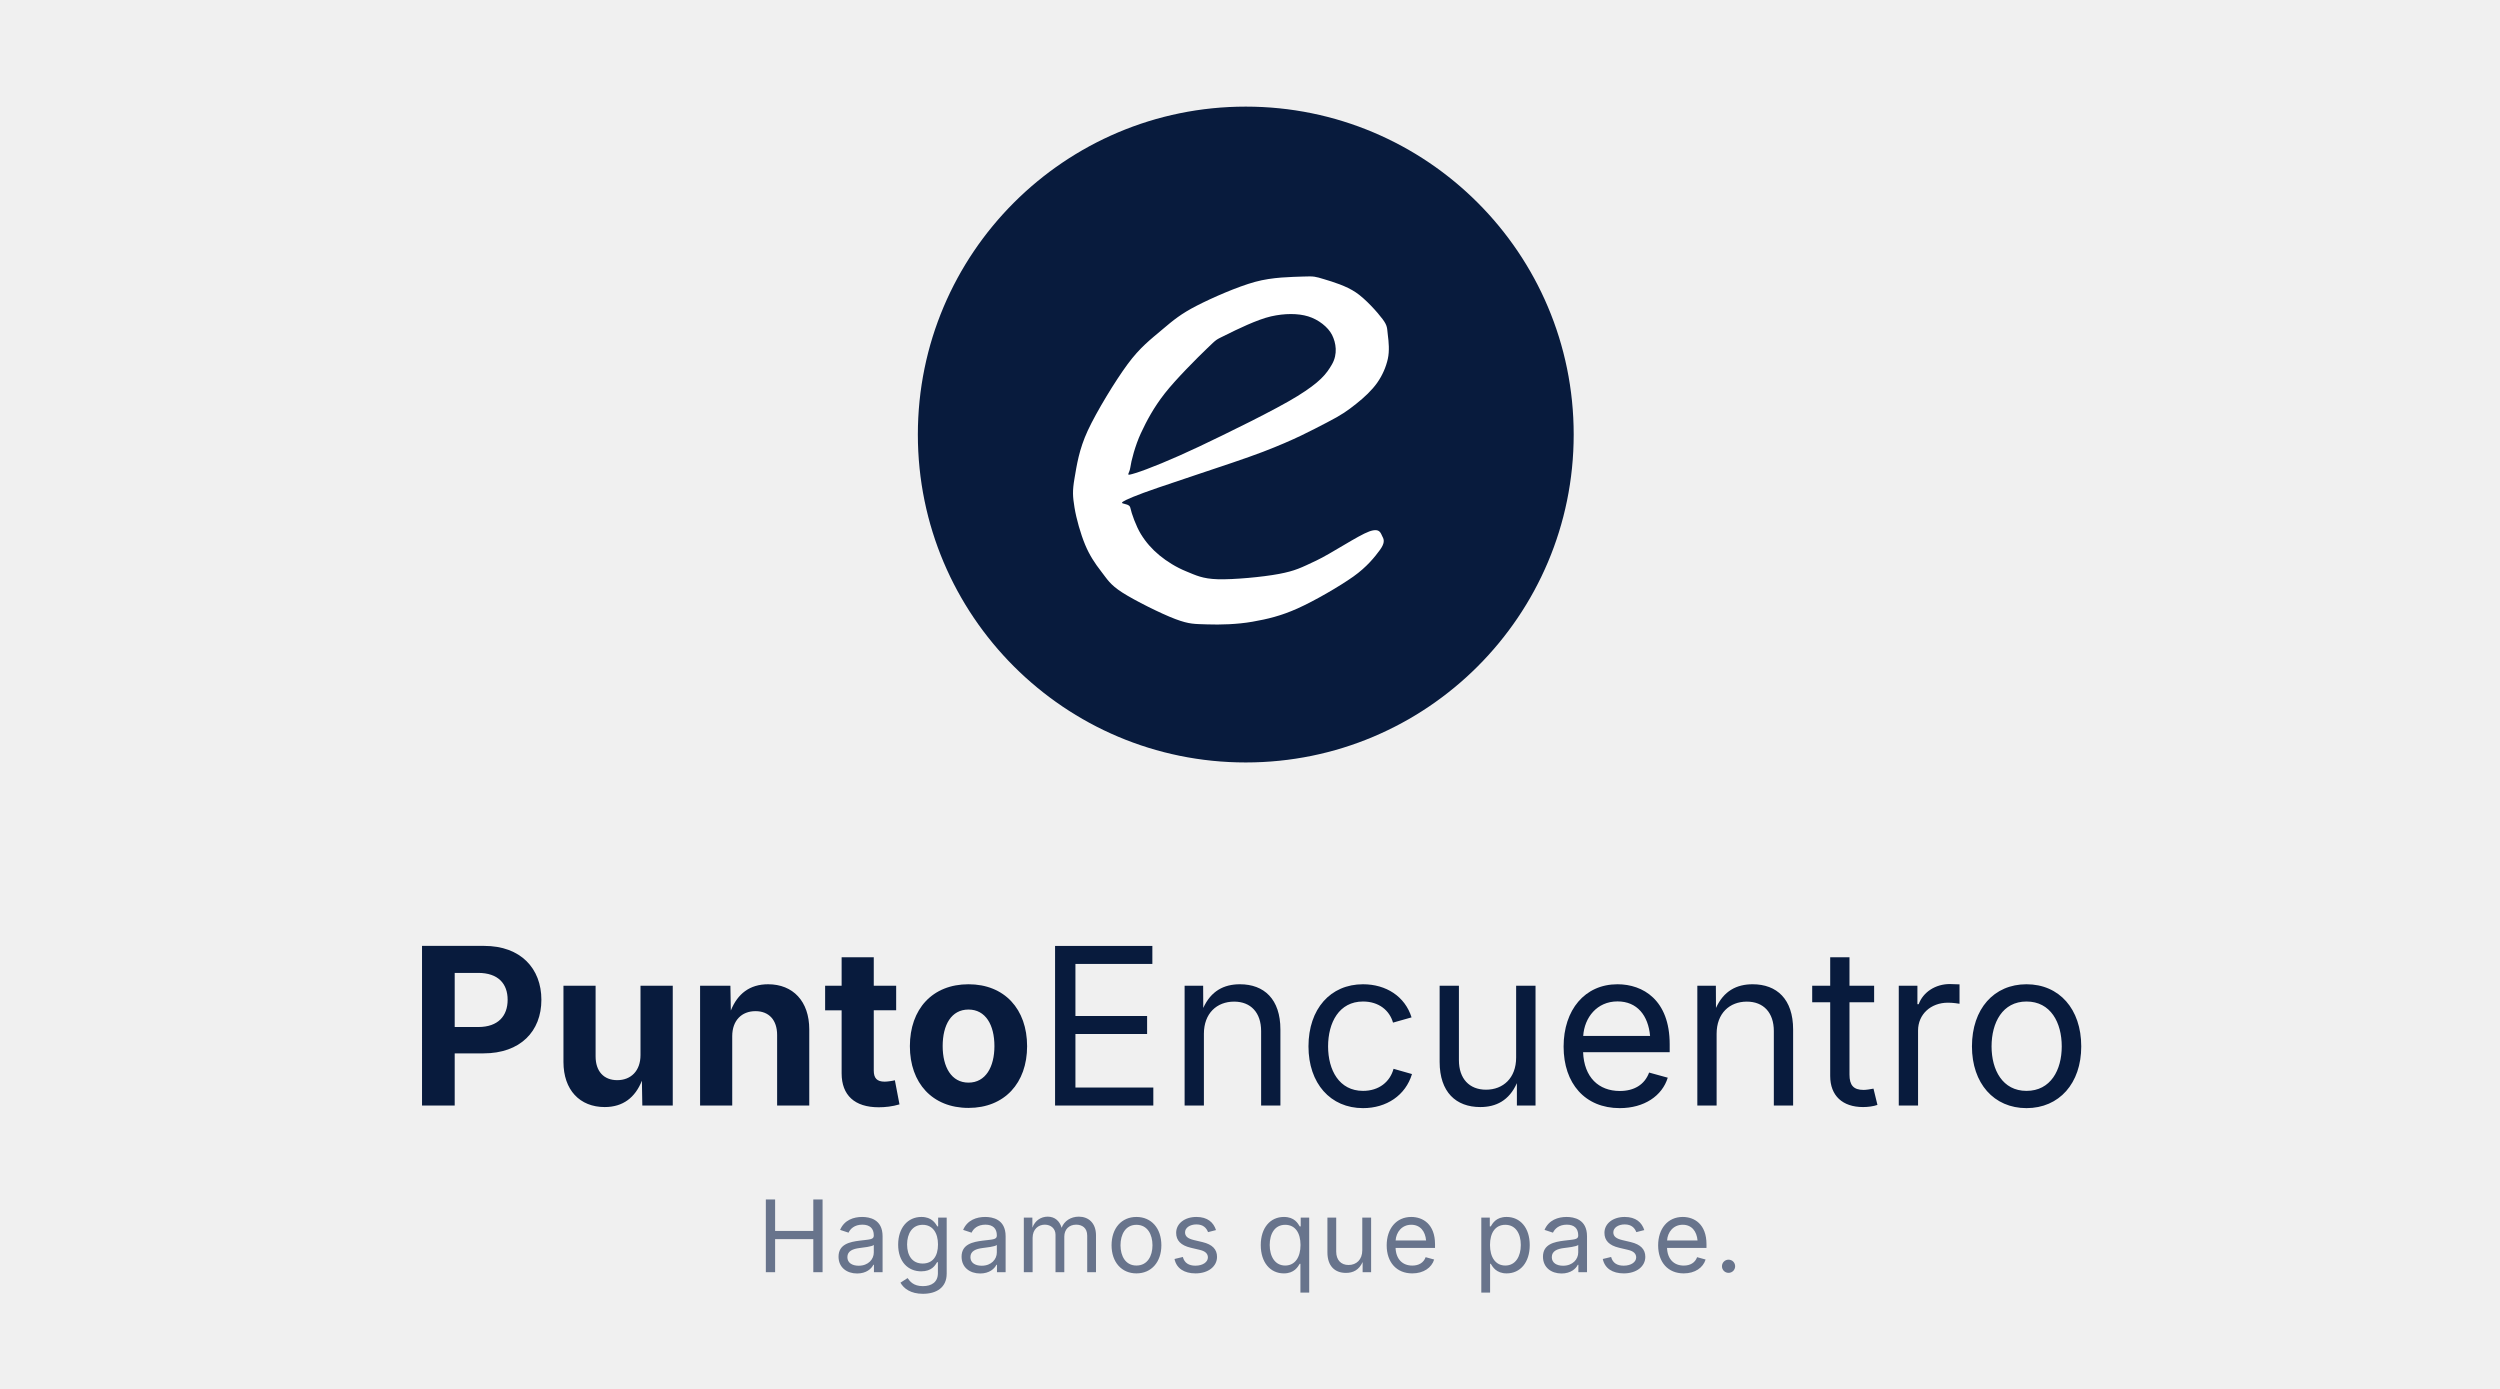
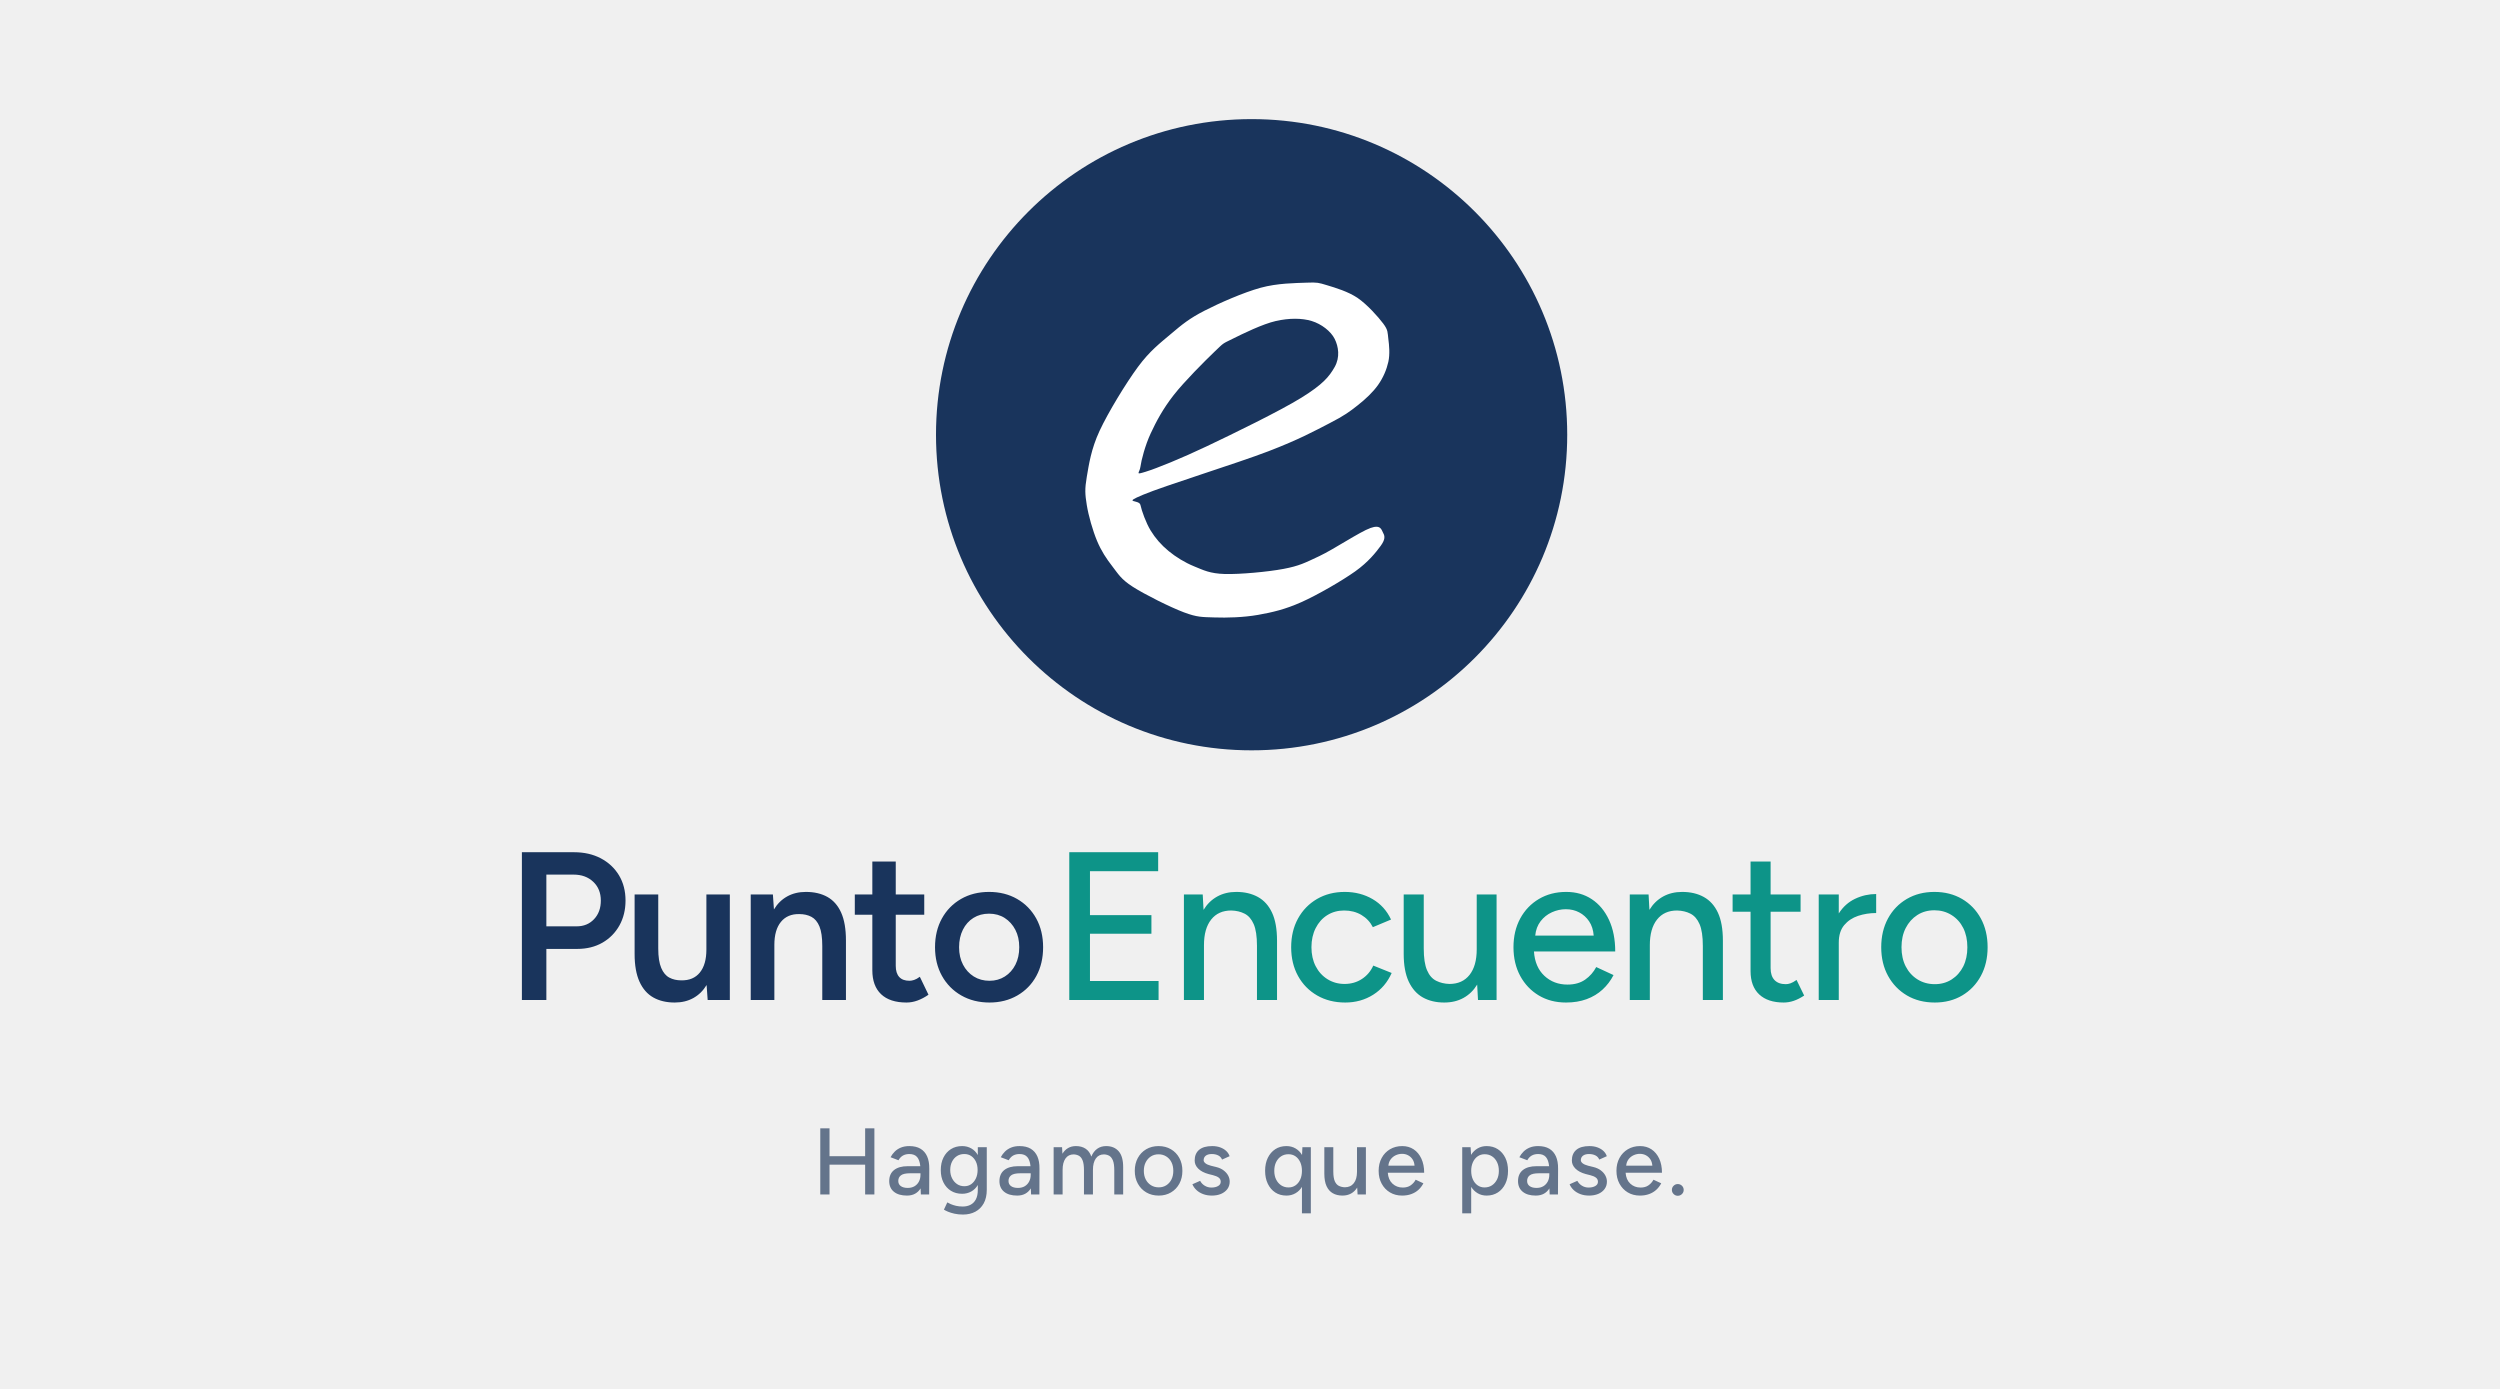
- <svg xmlns="http://www.w3.org/2000/svg" width="900" height="500" viewBox="0 0 900 500" role="img" aria-label="Logo vertical PuntoEncuentro" version="1.1" id="svg3">
-   <defs id="defs3" />
-   <g transform="translate(318 25) scale(0.955882)" id="g1">
-     <circle cx="136.5" cy="137.5" r="123.5" fill="#081B3D" id="circle1" />
-     <path d="M 178.00,84.00 C 174.33,81.50 169.33,80.00 166.00,79.00 C 162.67,78.00 162.33,77.83 158.00,78.00 C 153.67,78.17 146.67,78.17 140.00,80.00 C 133.33,81.83 123.83,86.00 118.00,89.00 C 112.17,92.00 109.33,94.33 105.00,98.00 C 100.67,101.67 96.67,104.67 92.00,111.00 C 87.33,117.33 80.33,128.83 77.00,136.00 C 73.67,143.17 72.83,149.17 72.00,154.00 C 71.17,158.83 71.33,160.83 72.00,165.00 C 72.67,169.17 74.33,175.00 76.00,179.00 C 77.67,183.00 79.67,186.00 82.00,189.00 C 84.33,192.00 85.33,194.00 90.00,197.00 C 94.67,200.00 104.67,205.00 110.00,207.00 C 115.33,209.00 117.17,208.83 122.00,209.00 C 126.83,209.17 133.33,209.00 139.00,208.00 C 144.67,207.00 149.67,205.83 156.00,203.00 C 162.33,200.17 171.83,194.67 177.00,191.00 C 182.17,187.33 185.17,183.50 187.00,181.00 C 188.83,178.50 188.67,177.17 188.00,176.00 C 187.33,174.83 187.17,172.50 183.00,174.00 C 178.83,175.50 168.67,182.33 163.00,185.00 C 157.33,187.67 155.17,188.83 149.00,190.00 C 142.83,191.17 131.83,192.17 126.00,192.00 C 120.17,191.83 117.67,190.50 114.00,189.00 C 110.33,187.50 106.83,185.33 104.00,183.00 C 101.17,180.67 98.83,178.00 97.00,175.00 C 95.17,172.00 93.50,167.33 93.00,165.00 C 92.50,162.67 85.67,164.50 94.00,161.00 C 102.33,157.50 130.83,148.67 143.00,144.00 C 155.17,139.33 161.17,136.00 167.00,133.00 C 172.83,130.00 174.83,128.50 178.00,126.00 C 181.17,123.50 184.00,120.83 186.00,118.00 C 188.00,115.17 189.33,112.00 190.00,109.00 C 190.67,106.00 190.33,102.50 190.00,100.00 C 189.67,97.50 190.00,96.67 188.00,94.00 C 186.00,91.33 181.67,86.50 178.00,84.00 Z M 169.00,100.00 C 170.50,103.00 171.17,107.17 169.00,111.00 C 166.83,114.83 164.33,117.83 156.00,123.00 C 147.67,128.17 129.17,137.17 119.00,142.00 C 108.83,146.83 99.33,150.67 95.00,152.00 C 90.67,153.33 92.67,152.50 93.00,150.00 C 93.33,147.50 94.83,141.67 97.00,137.00 C 99.17,132.33 101.83,127.33 106.00,122.00 C 110.17,116.67 118.17,108.67 122.00,105.00 C 125.83,101.33 125.00,102.00 129.00,100.00 C 133.00,98.00 140.83,94.17 146.00,93.00 C 151.17,91.83 156.17,91.83 160.00,93.00 C 163.83,94.17 167.50,97.00 169.00,100.00 Z" fill="#FFFFFF" fill-rule="evenodd" id="path1" />
+ <svg xmlns="http://www.w3.org/2000/svg" width="900" height="500" viewBox="0 0 900 500" role="img" aria-label="Logo vertical con lema PuntoEncuentro">
+   <g transform="translate(325 30) scale(0.92)">
+     <circle cx="136.5" cy="137.5" r="123.5" fill="#19345C" />
+     <path d="M 178.00,84.00 C 174.33,81.50 169.33,80.00 166.00,79.00 C 162.67,78.00 162.33,77.83 158.00,78.00 C 153.67,78.17 146.67,78.17 140.00,80.00 C 133.33,81.83 123.83,86.00 118.00,89.00 C 112.17,92.00 109.33,94.33 105.00,98.00 C 100.67,101.67 96.67,104.67 92.00,111.00 C 87.33,117.33 80.33,128.83 77.00,136.00 C 73.67,143.17 72.83,149.17 72.00,154.00 C 71.17,158.83 71.33,160.83 72.00,165.00 C 72.67,169.17 74.33,175.00 76.00,179.00 C 77.67,183.00 79.67,186.00 82.00,189.00 C 84.33,192.00 85.33,194.00 90.00,197.00 C 94.67,200.00 104.67,205.00 110.00,207.00 C 115.33,209.00 117.17,208.83 122.00,209.00 C 126.83,209.17 133.33,209.00 139.00,208.00 C 144.67,207.00 149.67,205.83 156.00,203.00 C 162.33,200.17 171.83,194.67 177.00,191.00 C 182.17,187.33 185.17,183.50 187.00,181.00 C 188.83,178.50 188.67,177.17 188.00,176.00 C 187.33,174.83 187.17,172.50 183.00,174.00 C 178.83,175.50 168.67,182.33 163.00,185.00 C 157.33,187.67 155.17,188.83 149.00,190.00 C 142.83,191.17 131.83,192.17 126.00,192.00 C 120.17,191.83 117.67,190.50 114.00,189.00 C 110.33,187.50 106.83,185.33 104.00,183.00 C 101.17,180.67 98.83,178.00 97.00,175.00 C 95.17,172.00 93.50,167.33 93.00,165.00 C 92.50,162.67 85.67,164.50 94.00,161.00 C 102.33,157.50 130.83,148.67 143.00,144.00 C 155.17,139.33 161.17,136.00 167.00,133.00 C 172.83,130.00 174.83,128.50 178.00,126.00 C 181.17,123.50 184.00,120.83 186.00,118.00 C 188.00,115.17 189.33,112.00 190.00,109.00 C 190.67,106.00 190.33,102.50 190.00,100.00 C 189.67,97.50 190.00,96.67 188.00,94.00 C 186.00,91.33 181.67,86.50 178.00,84.00 Z M 169.00,100.00 C 170.50,103.00 171.17,107.17 169.00,111.00 C 166.83,114.83 164.33,117.83 156.00,123.00 C 147.67,128.17 129.17,137.17 119.00,142.00 C 108.83,146.83 99.33,150.67 95.00,152.00 C 90.67,153.33 92.67,152.50 93.00,150.00 C 93.33,147.50 94.83,141.67 97.00,137.00 C 99.17,132.33 101.83,127.33 106.00,122.00 C 110.17,116.67 118.17,108.67 122.00,105.00 C 125.83,101.33 125.00,102.00 129.00,100.00 C 133.00,98.00 140.83,94.17 146.00,93.00 C 151.17,91.83 156.17,91.83 160.00,93.00 C 163.83,94.17 167.50,97.00 169.00,100.00 Z" fill="#FFFFFF" fill-rule="evenodd" />
  </g>
-   <g id="text2" style="font-size:79px;font-family:Inter;fill:#081b3d" aria-label="PuntoEncuentro">
-     <path style="font-weight:700" d="m 151.928,398 h 11.765 v -18.786 h 10.376 c 13.231,0 20.83,-7.908 20.83,-19.287 0,-11.302 -7.483,-19.403 -20.56,-19.403 h -22.412 z m 11.765,-28.275 v -19.48 h 8.448 c 7.213,0 10.608,3.896 10.608,9.682 0,5.786 -3.395,9.798 -10.569,9.798 z m 54.004,28.815 c 6.558,0 10.955,-3.395 13.385,-9.489 L 231.236,398 h 10.955 v -43.126 h -11.611 v 24.958 c 0,5.709 -3.472,9.026 -8.371,9.026 -4.86,0 -7.792,-3.202 -7.792,-8.563 v -25.42 h -11.572 v 27.426 c 0,10.106 5.902,16.24 14.851,16.24 z m 45.903,-25.498 c 0,-5.709 3.433,-9.026 8.371,-9.026 4.86,0 7.792,3.202 7.792,8.563 V 398 h 11.572 v -27.426 c 0,-10.106 -5.863,-16.24 -14.812,-16.24 -6.635,0 -10.994,3.433 -13.424,9.451 l -0.154,-8.911 h -10.916 V 398 h 11.572 z m 59.019,-18.168 h -8.062 v -10.261 h -11.572 v 10.261 h -5.94 v 8.834 h 5.94 v 22.682 c 0,7.908 4.706,12.228 13.347,12.228 2.314,0 4.899,-0.27 7.483,-1.042 l -1.659,-8.679 c -0.849,0.231 -2.777,0.501 -3.665,0.501 -2.816,0 -3.935,-1.273 -3.935,-4.012 v -21.679 h 8.062 z m 26.038,43.975 c 12.961,0 21.1,-8.949 21.1,-22.219 0,-13.347 -8.139,-22.296 -21.1,-22.296 -13,0 -21.1,8.949 -21.1,22.296 0,13.27 8.101,22.219 21.1,22.219 z m 0,-9.104 c -6.172,0 -9.296,-5.632 -9.296,-13.154 0,-7.638 3.125,-13.154 9.296,-13.154 6.172,0 9.335,5.555 9.335,13.154 0,7.522 -3.163,13.154 -9.335,13.154 z" id="path3" />
-     <path d="m 379.824,398 h 35.373 v -6.48 h -28.043 v -19.287 h 25.806 v -6.48 h -25.806 v -18.747 h 27.696 v -6.48 h -35.025 z m 53.58,-25.845 c 0,-7.368 4.667,-11.572 10.878,-11.572 6.018,0 9.721,3.973 9.721,10.608 V 398 h 6.943 v -27.388 c 0,-10.916 -5.863,-16.278 -14.581,-16.278 -5.786,0 -10.415,2.43 -13.192,8.525 l -0.039,-7.985 h -6.673 V 398 h 6.943 z m 57.283,26.771 c 8.448,0 15.314,-4.59 17.628,-12.267 l -6.635,-1.89 c -1.273,4.667 -5.208,7.946 -10.994,7.946 -8.602,0 -12.575,-7.522 -12.575,-16.008 0,-8.602 3.973,-16.163 12.575,-16.163 5.67,0 9.528,3.163 10.801,7.599 l 6.673,-1.89 c -2.353,-7.522 -9.142,-11.919 -17.474,-11.919 -11.727,0 -19.634,8.872 -19.634,22.373 0,13.308 7.908,22.219 19.634,22.219 z m 42.2,-0.386 c 5.67,0 10.376,-2.314 13.192,-8.602 V 398 h 6.712 v -43.126 h -6.982 v 25.845 c 0,7.368 -4.667,11.572 -10.839,11.572 -6.018,0 -9.759,-3.973 -9.759,-10.608 v -26.809 h -6.943 v 27.388 c 0,10.916 5.902,16.278 14.62,16.278 z m 50.224,0.386 c 8.833,0 15.275,-4.436 17.281,-10.955 l -6.712,-1.852 c -1.62,4.397 -5.439,6.635 -10.531,6.635 -7.638,0 -12.884,-4.938 -13.231,-13.964 h 31.168 v -2.893 c 0,-15.931 -9.644,-21.563 -18.786,-21.563 -11.765,0 -19.403,9.219 -19.403,22.45 0,13.27 7.715,22.142 20.213,22.142 z m -13.154,-25.999 c 0.424,-6.596 4.938,-12.421 12.344,-12.421 7.098,0 11.071,5.092 11.727,12.421 z m 48.025,-0.771 c 0,-7.368 4.667,-11.572 10.878,-11.572 6.018,0 9.721,3.973 9.721,10.608 V 398 h 6.943 v -27.388 c 0,-10.916 -5.863,-16.278 -14.581,-16.278 -5.786,0 -10.415,2.43 -13.192,8.525 l -0.039,-7.985 h -6.673 V 398 h 6.943 z m 56.704,-17.281 h -8.872 v -10.261 h -6.943 v 10.261 h -6.48 v 5.94 h 6.48 v 26.539 c 0,7.059 4.397,11.187 11.842,11.187 1.774,0 3.742,-0.27 5.169,-0.771 l -1.427,-5.863 c -1.157,0.231 -2.662,0.463 -3.549,0.463 -3.665,0 -5.092,-1.697 -5.092,-5.555 v -25.999 h 8.872 z M 683.557,398 h 6.943 v -27.002 c 0,-5.825 4.552,-10.029 10.762,-10.029 1.852,0 3.742,0.309 4.166,0.386 v -6.982 c -0.81,-0.039 -2.507,-0.116 -3.51,-0.116 -5.13,0 -9.605,2.893 -11.187,7.252 h -0.463 v -6.635 h -6.712 z m 45.98,0.926 c 11.765,0 19.711,-8.911 19.711,-22.219 0,-13.501 -7.946,-22.373 -19.711,-22.373 -11.727,0 -19.634,8.872 -19.634,22.373 0,13.308 7.908,22.219 19.634,22.219 z m 0,-6.21 c -8.602,0 -12.575,-7.522 -12.575,-16.008 0,-8.602 3.973,-16.163 12.575,-16.163 8.718,0 12.691,7.599 12.691,16.163 0,8.486 -3.973,16.008 -12.691,16.008 z" id="path4" />
+   <g id="wordmark">
+     <path d="M196.69 360L187.88 360L187.88 306.80L206.65 306.80Q212.12 306.80 216.30 309.00Q220.48 311.21 222.84 315.12Q225.19 319.04 225.19 324.20L225.19 324.20Q225.19 329.22 222.99 333.17Q220.78 337.12 216.87 339.37Q212.96 341.61 207.79 341.61L207.79 341.61L196.69 341.61L196.69 360ZM196.69 314.86L196.69 333.48L207.64 333.48Q211.44 333.48 213.87 330.89Q216.30 328.31 216.30 324.20L216.30 324.20Q216.30 320.02 213.56 317.44Q210.83 314.86 206.50 314.86L206.50 314.86L196.69 314.86Z M242.90 360.91L242.90 360.91Q238.42 360.91 235.19 359.09Q231.96 357.26 230.21 353.39Q228.46 349.51 228.46 343.43L228.46 343.43L228.46 322L236.97 322L236.97 341.46Q236.97 345.94 238.04 348.45Q239.10 350.96 240.96 351.94Q242.82 352.93 245.26 352.93L245.26 352.93Q249.59 353.01 251.94 350.12Q254.30 347.23 254.30 341.84L254.30 341.84L254.30 322L262.74 322L262.74 360L254.76 360L254.38 354.60Q252.55 357.64 249.63 359.28Q246.70 360.91 242.90 360.91Z M278.77 360L270.26 360L270.26 322L278.24 322L278.62 327.40Q280.44 324.36 283.37 322.72Q286.30 321.09 290.10 321.09L290.10 321.09Q294.66 321.09 297.89 322.91Q301.12 324.74 302.83 328.57Q304.54 332.41 304.54 338.57L304.54 338.57L304.54 360L296.02 360L296.02 340.54Q296.02 335.98 295.00 333.51Q293.97 331.04 292.11 330.06Q290.25 329.07 287.74 329.07L287.74 329.07Q283.48 328.99 281.13 331.88Q278.77 334.77 278.77 340.16L278.77 340.16L278.77 360Z M326.35 360.91L326.35 360.91Q320.34 360.91 317.19 357.91Q314.04 354.91 314.04 349.28L314.04 349.28L314.04 329.30L307.73 329.30L307.73 322L314.04 322L314.04 310.14L322.47 310.14L322.47 322L332.73 322L332.73 329.30L322.47 329.30L322.47 347.69Q322.47 350.35 323.73 351.72Q324.98 353.08 327.41 353.08L327.41 353.08Q328.17 353.08 329.08 352.78Q330.00 352.48 331.14 351.64L331.14 351.64L334.25 358.10Q332.28 359.47 330.30 360.19Q328.32 360.91 326.35 360.91Z M356.22 360.91L356.22 360.91Q350.52 360.91 346.07 358.37Q341.62 355.82 339.12 351.34Q336.61 346.85 336.61 341L336.61 341Q336.61 335.15 339.08 330.66Q341.55 326.18 345.96 323.63Q350.36 321.09 356.06 321.09L356.06 321.09Q361.76 321.09 366.17 323.63Q370.58 326.18 373.05 330.66Q375.52 335.15 375.52 341L375.52 341Q375.52 346.85 373.09 351.34Q370.66 355.82 366.25 358.37Q361.84 360.91 356.22 360.91ZM356.22 353.08L356.22 353.08Q359.33 353.08 361.76 351.53Q364.20 349.97 365.56 347.27Q366.93 344.57 366.93 341L366.93 341Q366.93 337.43 365.53 334.73Q364.12 332.03 361.69 330.47Q359.26 328.92 356.06 328.92L356.06 328.92Q352.87 328.92 350.44 330.44Q348.01 331.96 346.64 334.69Q345.27 337.43 345.27 341L345.27 341Q345.27 344.57 346.68 347.27Q348.08 349.97 350.55 351.53Q353.02 353.08 356.22 353.08Z" fill="#19345C" />
+     <path d="M417.09 360L384.94 360L384.94 306.80L416.94 306.80L416.94 313.64L392.39 313.64L392.39 329.45L414.51 329.45L414.51 336.14L392.39 336.14L392.39 353.16L417.09 353.16L417.09 360Z M433.43 360L426.21 360L426.21 322L432.98 322L433.28 327.55Q435.18 324.43 438.18 322.76Q441.18 321.09 445.06 321.09L445.06 321.09Q449.54 321.09 452.85 322.91Q456.16 324.74 457.94 328.57Q459.73 332.41 459.73 338.64L459.73 338.64L459.73 360L452.51 360L452.51 340.54Q452.51 335.38 451.33 332.68Q450.15 329.98 448.06 328.92Q445.97 327.85 443.24 327.78L443.24 327.78Q438.60 327.78 436.02 331.04Q433.43 334.31 433.43 340.24L433.43 340.24L433.43 360Z M484.28 360.91L484.28 360.91Q478.58 360.91 474.17 358.37Q469.76 355.82 467.29 351.34Q464.82 346.85 464.82 341L464.82 341Q464.82 335.15 467.29 330.66Q469.76 326.18 474.13 323.63Q478.50 321.09 484.12 321.09L484.12 321.09Q489.67 321.09 494.12 323.67Q498.56 326.26 500.77 331.04L500.77 331.04L494.23 333.78Q492.79 330.97 490.09 329.37Q487.39 327.78 483.90 327.78L483.90 327.78Q480.48 327.78 477.82 329.45Q475.16 331.12 473.64 334.12Q472.12 337.12 472.12 341L472.12 341Q472.12 344.88 473.64 347.84Q475.16 350.80 477.89 352.51Q480.63 354.22 484.05 354.22L484.05 354.22Q487.54 354.22 490.28 352.44Q493.02 350.65 494.38 347.61L494.38 347.61L501.00 350.27Q498.79 355.29 494.35 358.10Q489.90 360.91 484.28 360.91Z M519.92 360.91L519.92 360.91Q515.51 360.91 512.24 359.09Q508.98 357.26 507.15 353.39Q505.33 349.51 505.33 343.36L505.33 343.36L505.33 322L512.55 322L512.55 341.46Q512.55 346.55 513.73 349.28Q514.90 352.02 517.03 353.08Q519.16 354.15 521.82 354.22L521.82 354.22Q526.46 354.22 529.04 350.96Q531.62 347.69 531.62 341.76L531.62 341.76L531.62 322L538.77 322L538.77 360L532.08 360L531.78 354.45Q529.88 357.57 526.87 359.24Q523.87 360.91 519.92 360.91Z M563.77 360.91L563.77 360.91Q558.22 360.91 553.97 358.37Q549.71 355.82 547.28 351.34Q544.85 346.85 544.85 341L544.85 341Q544.85 335.15 547.28 330.66Q549.71 326.18 554.01 323.63Q558.30 321.09 563.85 321.09L563.85 321.09Q569.09 321.09 573.04 323.71Q577.00 326.33 579.24 331.16Q581.48 335.98 581.48 342.52L581.48 342.52L552.22 342.52Q552.60 348.14 555.98 351.30Q559.36 354.45 564.30 354.45L564.30 354.45Q568.10 354.45 570.65 352.67Q573.20 350.88 574.64 348.14L574.64 348.14L580.87 351.03Q579.35 354.00 576.92 356.24Q574.49 358.48 571.18 359.70Q567.88 360.91 563.77 360.91ZM552.68 336.82L552.68 336.82L573.73 336.82Q573.50 333.78 572.09 331.69Q570.69 329.60 568.52 328.46Q566.36 327.32 563.70 327.32L563.70 327.32Q561.11 327.32 558.68 328.42Q556.25 329.52 554.61 331.65Q552.98 333.78 552.68 336.82Z M593.94 360L586.72 360L586.72 322L593.49 322L593.79 327.55Q595.69 324.43 598.69 322.76Q601.70 321.09 605.57 321.09L605.57 321.09Q610.06 321.09 613.36 322.91Q616.67 324.74 618.45 328.57Q620.24 332.41 620.24 338.64L620.24 338.64L620.24 360L613.02 360L613.02 340.54Q613.02 335.38 611.84 332.68Q610.66 329.98 608.57 328.92Q606.48 327.85 603.75 327.78L603.75 327.78Q599.11 327.78 596.53 331.04Q593.94 334.31 593.94 340.24L593.94 340.24L593.94 360Z M642.13 360.91L642.13 360.91Q636.43 360.91 633.31 357.99Q630.20 355.06 630.20 349.59L630.20 349.59L630.20 328.23L623.74 328.23L623.74 322L630.20 322L630.20 310.14L637.42 310.14L637.42 322L648.21 322L648.21 328.23L637.42 328.23L637.42 348.52Q637.42 351.34 638.82 352.82Q640.23 354.30 642.89 354.30L642.89 354.30Q643.65 354.30 644.56 354.00Q645.47 353.69 646.76 352.78L646.76 352.78L649.50 358.40Q647.52 359.70 645.74 360.30Q643.95 360.91 642.13 360.91Z M661.96 360L654.74 360L654.74 322L661.96 322L661.96 328.84Q664.24 325.27 667.85 323.56Q671.46 321.85 675.42 321.85L675.42 321.85L675.42 328.69Q672.00 328.69 668.92 329.71Q665.84 330.74 663.90 333.06Q661.96 335.38 661.96 339.33L661.96 339.33L661.96 360Z M696.54 360.91L696.54 360.91Q690.84 360.91 686.51 358.37Q682.18 355.82 679.71 351.34Q677.24 346.85 677.24 341L677.24 341Q677.24 335.15 679.67 330.66Q682.10 326.18 686.44 323.63Q690.77 321.09 696.39 321.09L696.39 321.09Q702.02 321.09 706.35 323.63Q710.68 326.18 713.11 330.66Q715.54 335.15 715.54 341L715.54 341Q715.54 346.85 713.11 351.34Q710.68 355.82 706.39 358.37Q702.09 360.91 696.54 360.91ZM696.54 354.30L696.54 354.30Q699.96 354.30 702.62 352.59Q705.28 350.88 706.77 347.92Q708.25 344.95 708.25 341L708.25 341Q708.25 337.05 706.77 334.08Q705.28 331.12 702.55 329.41Q699.81 327.70 696.39 327.70L696.39 327.70Q692.90 327.70 690.24 329.41Q687.58 331.12 686.06 334.08Q684.54 337.05 684.54 341L684.54 341Q684.54 344.95 686.06 347.92Q687.58 350.88 690.31 352.59Q693.05 354.30 696.54 354.30Z" fill="#0D9488" />
+     <path d="M298.63 430L295.30 430L295.30 406.20L298.63 406.20L298.63 416.23L311.45 416.23L311.45 406.20L314.78 406.20L314.78 430L311.45 430L311.45 419.29L298.63 419.29L298.63 430Z M326.51 430.41L326.51 430.41Q323.49 430.41 321.80 429.03Q320.12 427.65 320.12 425.21L320.12 425.21Q320.12 422.59 321.87 421.21Q323.62 419.83 326.75 419.83L326.75 419.83L331.31 419.83Q331.10 417.66 330.17 416.55Q329.23 415.45 327.36 415.45L327.36 415.45Q326.04 415.45 325.07 415.99Q324.10 416.54 323.45 417.69L323.45 417.69L320.60 416.60Q321.21 415.45 322.13 414.55Q323.04 413.65 324.34 413.12Q325.63 412.59 327.36 412.59L327.36 412.59Q329.78 412.59 331.37 413.54Q332.97 414.50 333.77 416.30Q334.57 418.10 334.54 420.75L334.54 420.75L334.50 430L331.51 430L331.41 427.82Q330.66 429.05 329.44 429.73Q328.21 430.41 326.51 430.41ZM326.78 427.65L326.78 427.65Q328.18 427.65 329.20 427.06Q330.22 426.46 330.80 425.39Q331.37 424.32 331.37 422.93L331.37 422.93L331.37 422.38L327.63 422.38Q325.29 422.38 324.34 423.12Q323.38 423.85 323.38 425.14L323.38 425.14Q323.38 426.33 324.28 426.99Q325.19 427.65 326.78 427.65Z M346.67 437.24L346.67 437.24Q344.97 437.24 343.58 436.92Q342.19 436.60 341.23 436.19Q340.28 435.78 339.81 435.47L339.81 435.47L341.03 432.86Q341.47 433.13 342.29 433.49Q343.10 433.84 344.19 434.10Q345.28 434.35 346.61 434.35L346.61 434.35Q348.17 434.35 349.39 433.72Q350.62 433.09 351.31 431.77Q352.01 430.44 352.01 428.37L352.01 428.37L352.01 426.60Q351.13 428.10 349.67 428.93Q348.20 429.76 346.37 429.76L346.37 429.76Q344.06 429.76 342.34 428.69Q340.62 427.62 339.65 425.70Q338.68 423.78 338.68 421.26L338.68 421.26Q338.68 418.64 339.65 416.71Q340.62 414.77 342.34 413.68Q344.06 412.59 346.37 412.59L346.37 412.59Q348.20 412.59 349.67 413.43Q351.13 414.26 352.01 415.82L352.01 415.82L352.01 413L355.24 413L355.24 428.30Q355.24 431.22 354.14 433.21Q353.03 435.20 351.11 436.22Q349.19 437.24 346.67 437.24ZM347.18 427.04L347.18 427.04Q348.61 427.04 349.67 426.28Q350.72 425.51 351.33 424.20Q351.94 422.89 351.94 421.19L351.94 421.19Q351.94 419.49 351.33 418.20Q350.72 416.91 349.65 416.18Q348.58 415.45 347.15 415.45L347.15 415.45Q345.65 415.45 344.51 416.18Q343.38 416.91 342.73 418.20Q342.08 419.49 342.08 421.19L342.08 421.19Q342.08 422.89 342.75 424.20Q343.41 425.51 344.55 426.28Q345.69 427.04 347.18 427.04Z M366.19 430.41L366.19 430.41Q363.16 430.41 361.48 429.03Q359.80 427.65 359.80 425.21L359.80 425.21Q359.80 422.59 361.55 421.21Q363.30 419.83 366.43 419.83L366.43 419.83L370.98 419.83Q370.78 417.66 369.84 416.55Q368.91 415.45 367.04 415.45L367.04 415.45Q365.71 415.45 364.74 415.99Q363.78 416.54 363.13 417.69L363.13 417.69L360.27 416.60Q360.89 415.45 361.80 414.55Q362.72 413.65 364.01 413.12Q365.31 412.59 367.04 412.59L367.04 412.59Q369.45 412.59 371.05 413.54Q372.65 414.50 373.45 416.30Q374.25 418.10 374.21 420.75L374.21 420.75L374.18 430L371.19 430L371.09 427.82Q370.34 429.05 369.11 429.73Q367.89 430.41 366.19 430.41ZM366.46 427.65L366.46 427.65Q367.86 427.65 368.88 427.06Q369.90 426.46 370.47 425.39Q371.05 424.32 371.05 422.93L371.05 422.93L371.05 422.38L367.31 422.38Q364.97 422.38 364.01 423.12Q363.06 423.85 363.06 425.14L363.06 425.14Q363.06 426.33 363.96 426.99Q364.86 427.65 366.46 427.65Z M382.54 430L379.31 430L379.31 413L382.34 413L382.48 415.35Q383.29 413.99 384.52 413.29Q385.74 412.59 387.34 412.59L387.34 412.59Q389.38 412.59 390.81 413.53Q392.23 414.46 392.88 416.37L392.88 416.37Q393.63 414.53 394.99 413.56Q396.35 412.59 398.22 412.59L398.22 412.59Q401.11 412.59 402.74 414.48Q404.37 416.37 404.34 420.28L404.34 420.28L404.34 430L401.14 430L401.14 421.30Q401.14 418.98 400.65 417.78Q400.16 416.57 399.34 416.09Q398.52 415.62 397.44 415.58L397.44 415.58Q395.53 415.58 394.50 417.05Q393.46 418.51 393.46 421.16L393.46 421.16L393.46 430L390.23 430L390.23 421.30Q390.23 418.98 389.75 417.78Q389.28 416.57 388.44 416.09Q387.61 415.62 386.52 415.58L386.52 415.58Q384.62 415.58 383.58 417.05Q382.54 418.51 382.54 421.16L382.54 421.16L382.54 430Z M417.16 430.41L417.16 430.41Q414.61 430.41 412.67 429.27Q410.73 428.13 409.63 426.12Q408.52 424.12 408.52 421.50L408.52 421.50Q408.52 418.88 409.61 416.88Q410.70 414.87 412.63 413.73Q414.57 412.59 417.09 412.59L417.09 412.59Q419.60 412.59 421.54 413.73Q423.48 414.87 424.57 416.88Q425.66 418.88 425.66 421.50L425.66 421.50Q425.66 424.12 424.57 426.12Q423.48 428.13 421.56 429.27Q419.64 430.41 417.16 430.41ZM417.16 427.45L417.16 427.45Q418.69 427.45 419.88 426.69Q421.07 425.92 421.73 424.59Q422.39 423.27 422.39 421.50L422.39 421.50Q422.39 419.73 421.73 418.41Q421.07 417.08 419.84 416.31Q418.62 415.55 417.09 415.55L417.09 415.55Q415.52 415.55 414.33 416.31Q413.14 417.08 412.46 418.41Q411.78 419.73 411.78 421.50L411.78 421.50Q411.78 423.27 412.46 424.59Q413.14 425.92 414.37 426.69Q415.59 427.45 417.16 427.45Z M436.30 430.41L436.30 430.41Q434.50 430.41 433.09 429.86Q431.67 429.32 430.71 428.40Q429.74 427.48 429.26 426.33L429.26 426.33L432.05 425.10Q432.59 426.16 433.68 426.84Q434.77 427.52 436.09 427.52L436.09 427.52Q437.56 427.52 438.51 426.97Q439.46 426.43 439.46 425.44L439.46 425.44Q439.46 424.49 438.75 423.95Q438.03 423.40 436.67 423.06L436.67 423.06L435.07 422.66Q432.69 422.01 431.38 420.72Q430.08 419.43 430.08 417.79L430.08 417.79Q430.08 415.31 431.67 413.95Q433.27 412.59 436.40 412.59L436.40 412.59Q437.93 412.59 439.21 413.03Q440.48 413.48 441.38 414.29Q442.28 415.11 442.66 416.23L442.66 416.23L439.94 417.45Q439.53 416.43 438.54 415.94Q437.56 415.45 436.23 415.45L436.23 415.45Q434.87 415.45 434.09 416.04Q433.31 416.64 433.31 417.69L433.31 417.69Q433.31 418.27 433.97 418.80Q434.63 419.32 435.92 419.66L435.92 419.66L437.76 420.11Q439.43 420.51 440.51 421.35Q441.60 422.18 442.15 423.22Q442.69 424.25 442.69 425.38L442.69 425.38Q442.69 426.91 441.86 428.05Q441.02 429.18 439.58 429.80Q438.13 430.41 436.30 430.41Z  M471.90 436.80L468.70 436.80L468.70 427.28Q467.82 428.74 466.37 429.57Q464.93 430.41 463.12 430.41L463.12 430.41Q460.81 430.41 459.09 429.29Q457.38 428.16 456.41 426.16Q455.44 424.15 455.44 421.50L455.44 421.50Q455.44 418.81 456.41 416.82Q457.38 414.84 459.09 413.71Q460.81 412.59 463.12 412.59L463.12 412.59Q464.96 412.59 466.40 413.44Q467.85 414.29 468.73 415.79L468.73 415.79L468.87 413L471.90 413L471.90 436.80ZM463.87 427.48L463.87 427.48Q465.30 427.48 466.39 426.72Q467.48 425.95 468.09 424.61Q468.70 423.27 468.70 421.50L468.70 421.50Q468.70 419.73 468.09 418.39Q467.48 417.05 466.39 416.28Q465.30 415.52 463.84 415.52L463.84 415.52Q462.34 415.52 461.19 416.28Q460.03 417.05 459.38 418.39Q458.74 419.73 458.74 421.50L458.74 421.50Q458.74 423.27 459.40 424.61Q460.06 425.95 461.22 426.72Q462.38 427.48 463.87 427.48Z M483.29 430.41L483.29 430.41Q481.31 430.41 479.85 429.59Q478.39 428.78 477.57 427.04Q476.76 425.31 476.76 422.55L476.76 422.55L476.76 413L479.99 413L479.99 421.70Q479.99 423.98 480.51 425.21Q481.04 426.43 481.99 426.91Q482.95 427.38 484.14 427.42L484.14 427.42Q486.21 427.42 487.37 425.95Q488.52 424.49 488.52 421.84L488.52 421.84L488.52 413L491.72 413L491.72 430L488.73 430L488.59 427.52Q487.74 428.91 486.40 429.66Q485.05 430.41 483.29 430.41Z M504.77 430.41L504.77 430.41Q502.29 430.41 500.39 429.27Q498.48 428.13 497.40 426.12Q496.31 424.12 496.31 421.50L496.31 421.50Q496.31 418.88 497.40 416.88Q498.48 414.87 500.40 413.73Q502.33 412.59 504.81 412.59L504.81 412.59Q507.15 412.59 508.92 413.76Q510.69 414.94 511.69 417.10Q512.70 419.26 512.70 422.18L512.70 422.18L499.61 422.18Q499.78 424.70 501.29 426.11Q502.80 427.52 505.01 427.52L505.01 427.52Q506.71 427.52 507.85 426.72Q508.99 425.92 509.64 424.70L509.64 424.70L512.42 425.99Q511.74 427.31 510.66 428.32Q509.57 429.32 508.09 429.86Q506.61 430.41 504.77 430.41ZM499.81 419.63L499.81 419.63L509.23 419.63Q509.13 418.27 508.50 417.33Q507.87 416.40 506.90 415.89Q505.93 415.38 504.74 415.38L504.74 415.38Q503.58 415.38 502.50 415.87Q501.41 416.37 500.68 417.32Q499.95 418.27 499.81 419.63Z  M529.63 436.80L526.40 436.80L526.40 413L529.42 413L529.59 415.75Q530.51 414.26 531.94 413.43Q533.37 412.59 535.20 412.59L535.20 412.59Q537.48 412.59 539.22 413.71Q540.95 414.84 541.92 416.82Q542.89 418.81 542.89 421.50L542.89 421.50Q542.89 424.15 541.92 426.16Q540.95 428.16 539.22 429.29Q537.48 430.41 535.20 430.41L535.20 430.41Q533.37 430.41 531.96 429.57Q530.55 428.74 529.63 427.28L529.63 427.28L529.63 436.80ZM534.42 427.48L534.42 427.48Q535.95 427.48 537.11 426.72Q538.26 425.95 538.93 424.61Q539.59 423.27 539.59 421.50L539.59 421.50Q539.59 419.73 538.94 418.39Q538.30 417.05 537.14 416.28Q535.99 415.52 534.46 415.52L534.46 415.52Q533.06 415.52 531.96 416.28Q530.85 417.05 530.24 418.41Q529.63 419.77 529.63 421.50L529.63 421.50Q529.63 423.27 530.24 424.61Q530.85 425.95 531.94 426.72Q533.03 427.48 534.42 427.48Z M552.88 430.41L552.88 430.41Q549.86 430.41 548.18 429.03Q546.49 427.65 546.49 425.21L546.49 425.21Q546.49 422.59 548.24 421.21Q549.99 419.83 553.12 419.83L553.12 419.83L557.68 419.83Q557.47 417.66 556.54 416.55Q555.60 415.45 553.73 415.45L553.73 415.45Q552.41 415.45 551.44 415.99Q550.47 416.54 549.82 417.69L549.82 417.69L546.97 416.60Q547.58 415.45 548.50 414.55Q549.42 413.65 550.71 413.12Q552 412.59 553.73 412.59L553.73 412.59Q556.15 412.59 557.75 413.54Q559.34 414.50 560.14 416.30Q560.94 418.10 560.91 420.75L560.91 420.75L560.87 430L557.88 430L557.78 427.82Q557.03 429.05 555.81 429.73Q554.58 430.41 552.88 430.41ZM553.16 427.65L553.16 427.65Q554.55 427.65 555.57 427.06Q556.59 426.46 557.17 425.39Q557.75 424.32 557.75 422.93L557.75 422.93L557.75 422.38L554.01 422.38Q551.66 422.38 550.71 423.12Q549.76 423.85 549.76 425.14L549.76 425.14Q549.76 426.33 550.66 426.99Q551.56 427.65 553.16 427.65Z M572.09 430.41L572.09 430.41Q570.29 430.41 568.88 429.86Q567.47 429.32 566.50 428.40Q565.53 427.48 565.06 426.33L565.06 426.33L567.84 425.10Q568.39 426.16 569.48 426.84Q570.56 427.52 571.89 427.52L571.89 427.52Q573.35 427.52 574.30 426.97Q575.26 426.43 575.26 425.44L575.26 425.44Q575.26 424.49 574.54 423.95Q573.83 423.40 572.47 423.06L572.47 423.06L570.87 422.66Q568.49 422.01 567.18 420.72Q565.87 419.43 565.87 417.79L565.87 417.79Q565.87 415.31 567.47 413.95Q569.07 412.59 572.20 412.59L572.20 412.59Q573.73 412.59 575.00 413.03Q576.28 413.48 577.18 414.29Q578.08 415.11 578.45 416.23L578.45 416.23L575.73 417.45Q575.32 416.43 574.34 415.94Q573.35 415.45 572.03 415.45L572.03 415.45Q570.67 415.45 569.88 416.04Q569.10 416.64 569.10 417.69L569.10 417.69Q569.10 418.27 569.76 418.80Q570.43 419.32 571.72 419.66L571.72 419.66L573.56 420.11Q575.22 420.51 576.31 421.35Q577.40 422.18 577.94 423.22Q578.49 424.25 578.49 425.38L578.49 425.38Q578.49 426.91 577.65 428.05Q576.82 429.18 575.38 429.80Q573.93 430.41 572.09 430.41Z M590.39 430.41L590.39 430.41Q587.90 430.41 586 429.27Q584.10 428.13 583.01 426.12Q581.92 424.12 581.92 421.50L581.92 421.50Q581.92 418.88 583.01 416.88Q584.10 414.87 586.02 413.73Q587.94 412.59 590.42 412.59L590.42 412.59Q592.77 412.59 594.53 413.76Q596.30 414.94 597.31 417.10Q598.31 419.26 598.31 422.18L598.31 422.18L585.22 422.18Q585.39 424.70 586.90 426.11Q588.41 427.52 590.62 427.52L590.62 427.52Q592.32 427.52 593.46 426.72Q594.60 425.92 595.25 424.70L595.25 424.70L598.04 425.99Q597.36 427.31 596.27 428.32Q595.18 429.32 593.70 429.86Q592.22 430.41 590.39 430.41ZM585.42 419.63L585.42 419.63L594.84 419.63Q594.74 418.27 594.11 417.33Q593.48 416.40 592.51 415.89Q591.54 415.38 590.35 415.38L590.35 415.38Q589.20 415.38 588.11 415.87Q587.02 416.37 586.29 417.32Q585.56 418.27 585.42 419.63Z M603.99 430.48L603.99 430.48Q603.14 430.48 602.51 429.86Q601.88 429.25 601.88 428.37L601.88 428.37Q601.88 427.48 602.51 426.87Q603.14 426.26 603.99 426.26L603.99 426.26Q604.87 426.26 605.50 426.87Q606.13 427.48 606.13 428.37L606.13 428.37Q606.13 429.25 605.50 429.86Q604.87 430.48 603.99 430.48Z" fill="#64748B" />
  </g>
-   <path d="m 275.702,458 h 3.34 v -11.918 h 13.746 V 458 h 3.34 v -26.191 h -3.34 v 11.32 h -13.746 v -11.32 h -3.34 z m 32.869,0.457 c 3.322,0 5.168,-1.74 5.836,-3.129 h 0.211 V 458 h 3.111 v -12.955 c 0,-6.135 -4.729,-6.943 -7.365,-6.943 -3.041,0 -6.416,1.09 -7.928,4.658 l 3.041,1.002 c 0.615,-1.371 2.145,-2.883 4.975,-2.883 2.725,0 4.113,1.406 4.113,3.85 v 0.105 c 0,1.459 -1.547,1.354 -5.045,1.793 -3.639,0.457 -7.646,1.283 -7.646,5.783 0,3.867 2.971,6.047 6.697,6.047 z m 0.545,-2.795 c -2.355,0 -4.061,-1.055 -4.061,-3.094 0,-2.232 2.021,-2.971 4.324,-3.27 1.213,-0.158 4.658,-0.51 5.186,-1.125 v 2.725 c 0,2.408 -1.951,4.764 -5.449,4.764 z m 23.131,10.107 c 4.781,0 8.561,-2.18 8.561,-7.26 v -20.162 h -3.076 v 3.146 h -0.299 c -0.668,-1.055 -1.934,-3.393 -5.73,-3.393 -4.904,0 -8.367,3.902 -8.367,9.984 0,6.17 3.586,9.598 8.297,9.598 3.797,0 5.045,-2.162 5.713,-3.287 h 0.299 v 3.938 c 0,3.234 -2.268,4.676 -5.396,4.676 -3.463,0 -4.693,-1.758 -5.52,-2.9 l -2.566,1.652 c 1.213,2.162 3.727,4.008 8.086,4.008 z m -0.088,-10.898 c -3.691,0 -5.607,-2.812 -5.607,-6.855 0,-3.92 1.863,-7.084 5.607,-7.084 3.621,0 5.52,2.918 5.52,7.084 0,4.289 -1.951,6.855 -5.52,6.855 z m 20.705,3.586 c 3.322,0 5.168,-1.74 5.836,-3.129 h 0.211 V 458 h 3.111 v -12.955 c 0,-6.135 -4.729,-6.943 -7.365,-6.943 -3.041,0 -6.416,1.09 -7.928,4.658 l 3.041,1.002 c 0.615,-1.371 2.145,-2.883 4.975,-2.883 2.725,0 4.113,1.406 4.113,3.85 v 0.105 c 0,1.459 -1.547,1.354 -5.045,1.793 -3.639,0.457 -7.646,1.283 -7.646,5.783 0,3.867 2.971,6.047 6.697,6.047 z m 0.545,-2.795 c -2.355,0 -4.061,-1.055 -4.061,-3.094 0,-2.232 2.021,-2.971 4.324,-3.27 1.213,-0.158 4.658,-0.51 5.186,-1.125 v 2.725 c 0,2.408 -1.951,4.764 -5.449,4.764 z M 368.577,458 h 3.164 v -12.375 c 0,-3.129 2.092,-4.746 4.395,-4.746 2.215,0 3.85,1.459 3.85,3.639 V 458 h 3.164 v -12.832 c 0,-2.479 1.617,-4.289 4.271,-4.289 2.109,0 3.973,1.125 3.973,3.955 V 458 h 3.164 v -13.254 c 0,-4.553 -2.777,-6.75 -6.188,-6.75 -2.848,0 -5.256,1.529 -6.188,4.008 -0.703,-2.426 -2.426,-4.008 -5.01,-4.008 -2.32,0 -4.535,1.301 -5.502,3.955 l -0.018,-3.604 h -3.076 z m 40.533,0.422 c 5.361,0 8.982,-4.061 8.982,-10.125 0,-6.152 -3.621,-10.195 -8.982,-10.195 -5.344,0 -8.947,4.043 -8.947,10.195 0,6.064 3.604,10.125 8.947,10.125 z m 0,-2.83 c -3.92,0 -5.73,-3.428 -5.73,-7.295 0,-3.92 1.811,-7.365 5.73,-7.365 3.973,0 5.783,3.463 5.783,7.365 0,3.867 -1.811,7.295 -5.783,7.295 z m 21.268,2.83 c 4.605,0 7.752,-2.514 7.752,-5.959 0,-2.689 -1.67,-4.465 -5.238,-5.309 l -2.971,-0.703 c -2.303,-0.545 -3.305,-1.354 -3.305,-2.812 0,-1.635 1.758,-2.848 4.096,-2.848 2.531,0 3.639,1.371 4.184,2.777 l 2.865,-0.738 c -0.896,-2.76 -3.023,-4.729 -7.066,-4.729 -4.184,0 -7.277,2.355 -7.277,5.73 0,2.76 1.705,4.518 5.273,5.361 l 3.27,0.773 c 1.934,0.457 2.883,1.354 2.883,2.707 0,1.617 -1.758,2.971 -4.5,2.971 -2.355,0 -3.955,-0.967 -4.518,-3.129 l -3.006,0.721 c 0.703,3.393 3.516,5.186 7.559,5.186 z m 40.936,6.926 v -27 h -3.059 v 3.146 h -0.352 c -0.65,-1.037 -1.863,-3.393 -5.695,-3.393 -4.904,0 -8.332,3.902 -8.332,10.125 0,6.258 3.41,10.195 8.314,10.195 3.744,0 5.062,-2.373 5.713,-3.463 h 0.246 v 10.389 z m -8.648,-9.756 c -3.674,0 -5.572,-3.27 -5.572,-7.4 0,-4.078 1.846,-7.26 5.572,-7.26 3.621,0 5.52,2.918 5.52,7.26 0,4.377 -1.951,7.4 -5.52,7.4 z m 21.865,2.654 c 2.584,0 4.729,-1.055 6.012,-3.92 V 458 h 3.059 v -19.652 h -3.182 V 450.125 c 0,3.357 -2.127,5.273 -4.939,5.273 -2.742,0 -4.447,-1.811 -4.447,-4.834 v -12.217 h -3.164 v 12.48 c 0,4.975 2.689,7.418 6.662,7.418 z m 23.887,0.176 c 4.025,0 6.961,-2.021 7.875,-4.992 l -3.059,-0.844 c -0.738,2.004 -2.479,3.023 -4.799,3.023 -3.48,0 -5.871,-2.25 -6.029,-6.363 h 14.203 v -1.318 c 0,-7.26 -4.395,-9.826 -8.561,-9.826 -5.361,0 -8.842,4.201 -8.842,10.23 0,6.047 3.516,10.09 9.211,10.09 z m -5.994,-11.848 c 0.193,-3.006 2.25,-5.66 5.625,-5.66 3.234,0 5.045,2.32 5.344,5.66 z m 30.846,18.773 h 3.164 v -10.389 h 0.246 c 0.65,1.09 1.969,3.463 5.713,3.463 4.904,0 8.314,-3.938 8.314,-10.195 0,-6.223 -3.428,-10.125 -8.332,-10.125 -3.832,0 -5.045,2.355 -5.695,3.393 h -0.352 v -3.146 h -3.059 z m 8.648,-9.756 c -3.568,0 -5.52,-3.023 -5.52,-7.4 0,-4.342 1.898,-7.26 5.52,-7.26 3.727,0 5.572,3.182 5.572,7.26 0,4.131 -1.898,7.4 -5.572,7.4 z m 20.248,2.865 c 3.322,0 5.168,-1.74 5.836,-3.129 h 0.211 V 458 h 3.111 v -12.955 c 0,-6.135 -4.729,-6.943 -7.365,-6.943 -3.041,0 -6.416,1.09 -7.928,4.658 l 3.041,1.002 c 0.615,-1.371 2.145,-2.883 4.975,-2.883 2.725,0 4.113,1.406 4.113,3.85 v 0.105 c 0,1.459 -1.547,1.354 -5.045,1.793 -3.639,0.457 -7.646,1.283 -7.646,5.783 0,3.867 2.971,6.047 6.697,6.047 z m 0.545,-2.795 c -2.355,0 -4.061,-1.055 -4.061,-3.094 0,-2.232 2.021,-2.971 4.324,-3.27 1.213,-0.158 4.658,-0.51 5.186,-1.125 v 2.725 c 0,2.408 -1.951,4.764 -5.449,4.764 z m 21.848,2.76 c 4.605,0 7.752,-2.514 7.752,-5.959 0,-2.689 -1.67,-4.465 -5.238,-5.309 l -2.971,-0.703 c -2.303,-0.545 -3.305,-1.354 -3.305,-2.812 0,-1.635 1.758,-2.848 4.096,-2.848 2.531,0 3.639,1.371 4.184,2.777 l 2.865,-0.738 c -0.896,-2.76 -3.023,-4.729 -7.066,-4.729 -4.184,0 -7.277,2.355 -7.277,5.73 0,2.76 1.705,4.518 5.273,5.361 l 3.27,0.773 c 1.934,0.457 2.883,1.354 2.883,2.707 0,1.617 -1.758,2.971 -4.5,2.971 -2.355,0 -3.955,-0.967 -4.518,-3.129 l -3.006,0.721 c 0.703,3.393 3.516,5.186 7.559,5.186 z m 21.584,0 c 4.025,0 6.961,-2.021 7.875,-4.992 l -3.059,-0.844 c -0.738,2.004 -2.479,3.023 -4.799,3.023 -3.48,0 -5.871,-2.25 -6.029,-6.363 h 14.203 v -1.318 c 0,-7.26 -4.395,-9.826 -8.561,-9.826 -5.361,0 -8.842,4.201 -8.842,10.23 0,6.047 3.516,10.09 9.211,10.09 z m -5.994,-11.848 c 0.193,-3.006 2.25,-5.66 5.625,-5.66 3.234,0 5.045,2.32 5.344,5.66 z m 22.129,11.654 c 1.318,0 2.373,-1.055 2.373,-2.373 0,-1.318 -1.055,-2.373 -2.373,-2.373 -1.318,0 -2.373,1.055 -2.373,2.373 0,1.318 1.055,2.373 2.373,2.373 z" id="text3" style="font-size:36px;font-family:Inter;letter-spacing:1;text-anchor:middle;fill:#68748c" aria-label="Hagamos que pase." />
</svg>
